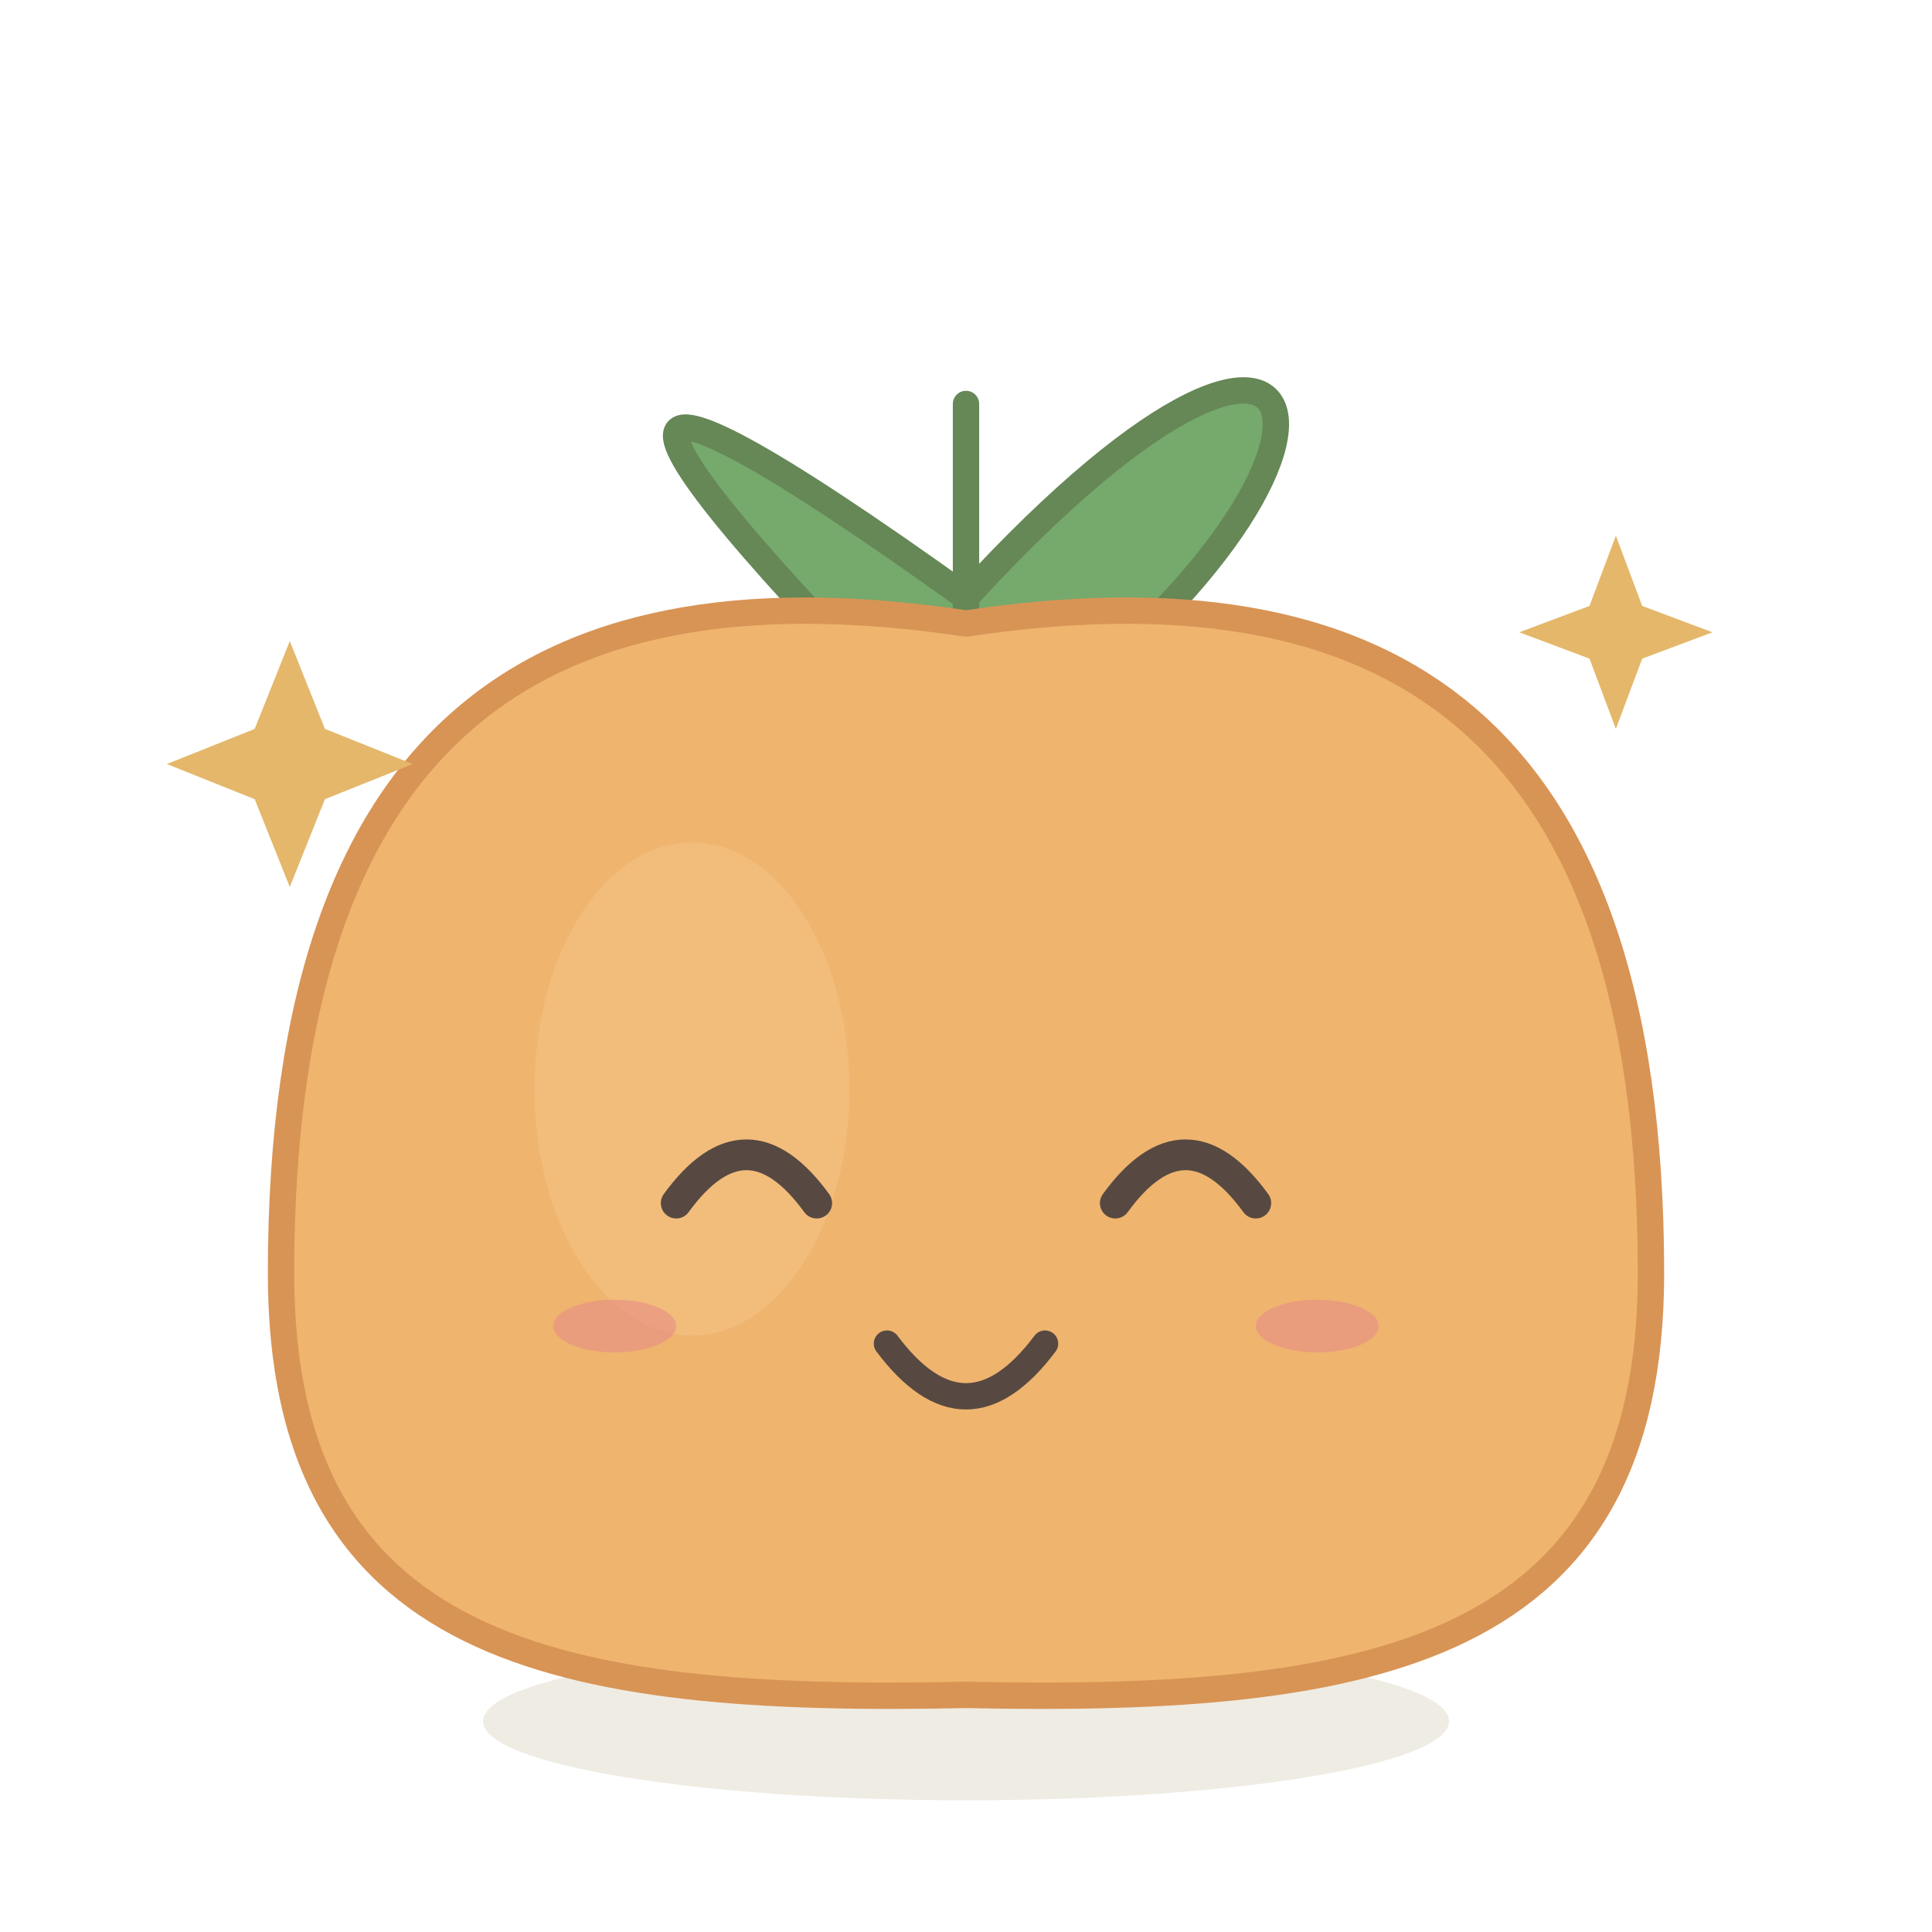
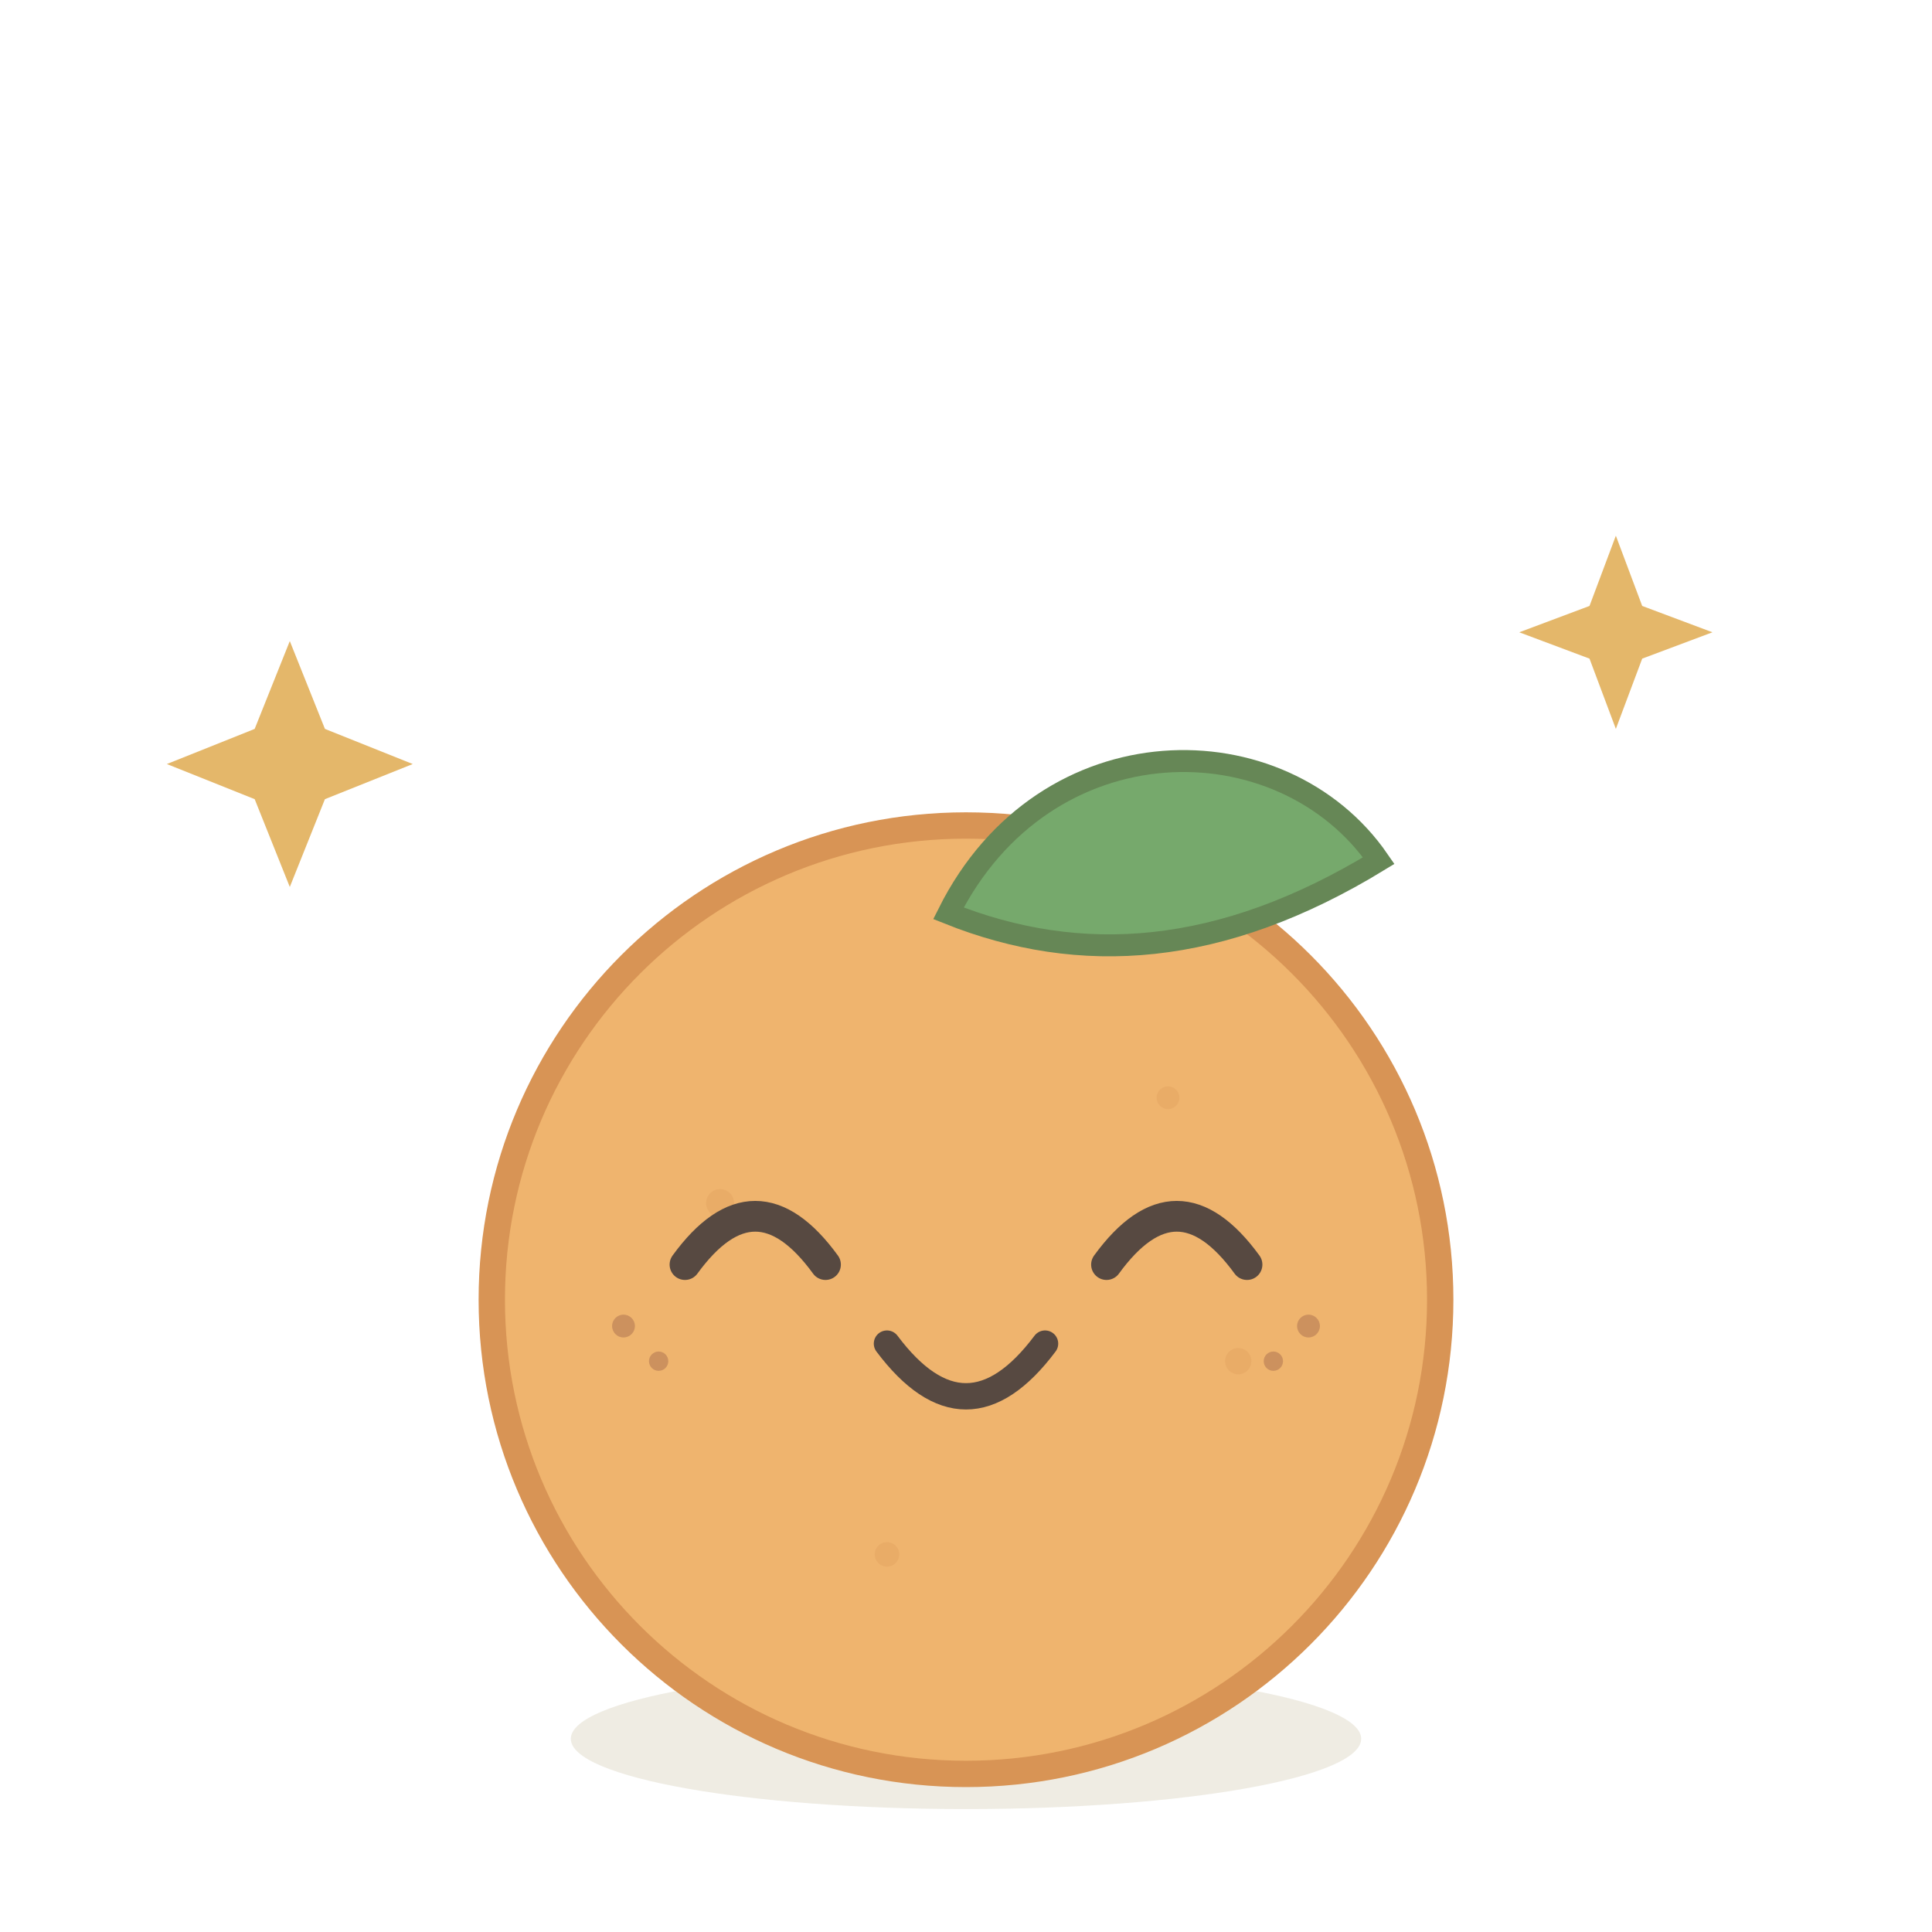
<svg xmlns="http://www.w3.org/2000/svg" width="220" height="220" viewBox="0 0 220 220" role="img">
-   <ellipse cx="110" cy="196" rx="55" ry="9" fill="#d8d2bd" opacity=".42" />
-   <path d="M110 88 C68 46,64 35,110 68 C154 20,160 55,110 88Z" fill="#76a96c" stroke="#668756" stroke-width="3" />
-   <path d="M110 86V46" stroke="#668756" stroke-width="3" stroke-linecap="round" />
-   <path d="M32 145 C32 81,63.2 64,110 71 C156.8 64,188 81,188 145 C188 188,156.8 194,110 193 C63.2 194,32 188,32 145Z" fill="#efb46e" stroke="#d89455" stroke-width="3" />
-   <ellipse cx="78.8" cy="124" rx="17.94" ry="28.08" fill="#f7c991" opacity=".38" />
-   <path d="M77 137q8-11 16 0m34 0q8-11 16 0" fill="none" stroke="#574941" stroke-width="3.5" stroke-linecap="round" />
-   <ellipse cx="70" cy="151" rx="7" ry="3" fill="#e78c87" opacity=".58" />
-   <ellipse cx="150" cy="151" rx="7" ry="3" fill="#e78c87" opacity=".58" />
+   <ellipse cx="110" cy="198" rx="45" ry="8" fill="#d8d2bd" opacity=".42" />
+   <circle cx="110" cy="148" r="54" fill="#efb46e" stroke="#d89455" stroke-width="3" />
+   <g fill="#d89455" opacity=".25">
+     <circle cx="82" cy="137" r="1.6" />
+     <circle cx="141" cy="155" r="1.5" />
+     <circle cx="101" cy="177" r="1.4" />
+     <circle cx="133" cy="125" r="1.3" />
+   </g>
+   <path d="M108 104 C119 82,146 82,157 98 C139 109,123 110,108 104Z" fill="#76a96c" stroke="#668756" stroke-width="2.5" />
+   <path d="M78 144q8-11 16 0m32 0q8-11 16 0" fill="none" stroke="#574941" stroke-width="3.5" stroke-linecap="round" />
+   <g fill="#a96e4d" opacity=".5">
+     <circle cx="71" cy="151" r="1.3" />
+     <circle cx="75" cy="155" r="1.1" />
+     <circle cx="149" cy="151" r="1.3" />
+     <circle cx="145" cy="155" r="1.1" />
+   </g>
  <path d="M101 153q9 12 18 0" fill="none" stroke="#574941" stroke-width="3" stroke-linecap="round" />
  <path d="M33 73l4 10 10 4-10 4-4 10-4-10-10-4 10-4zm151-12l3 8 8 3-8 3-3 8-3-8-8-3 8-3z" fill="#e4b76a" />
</svg>
